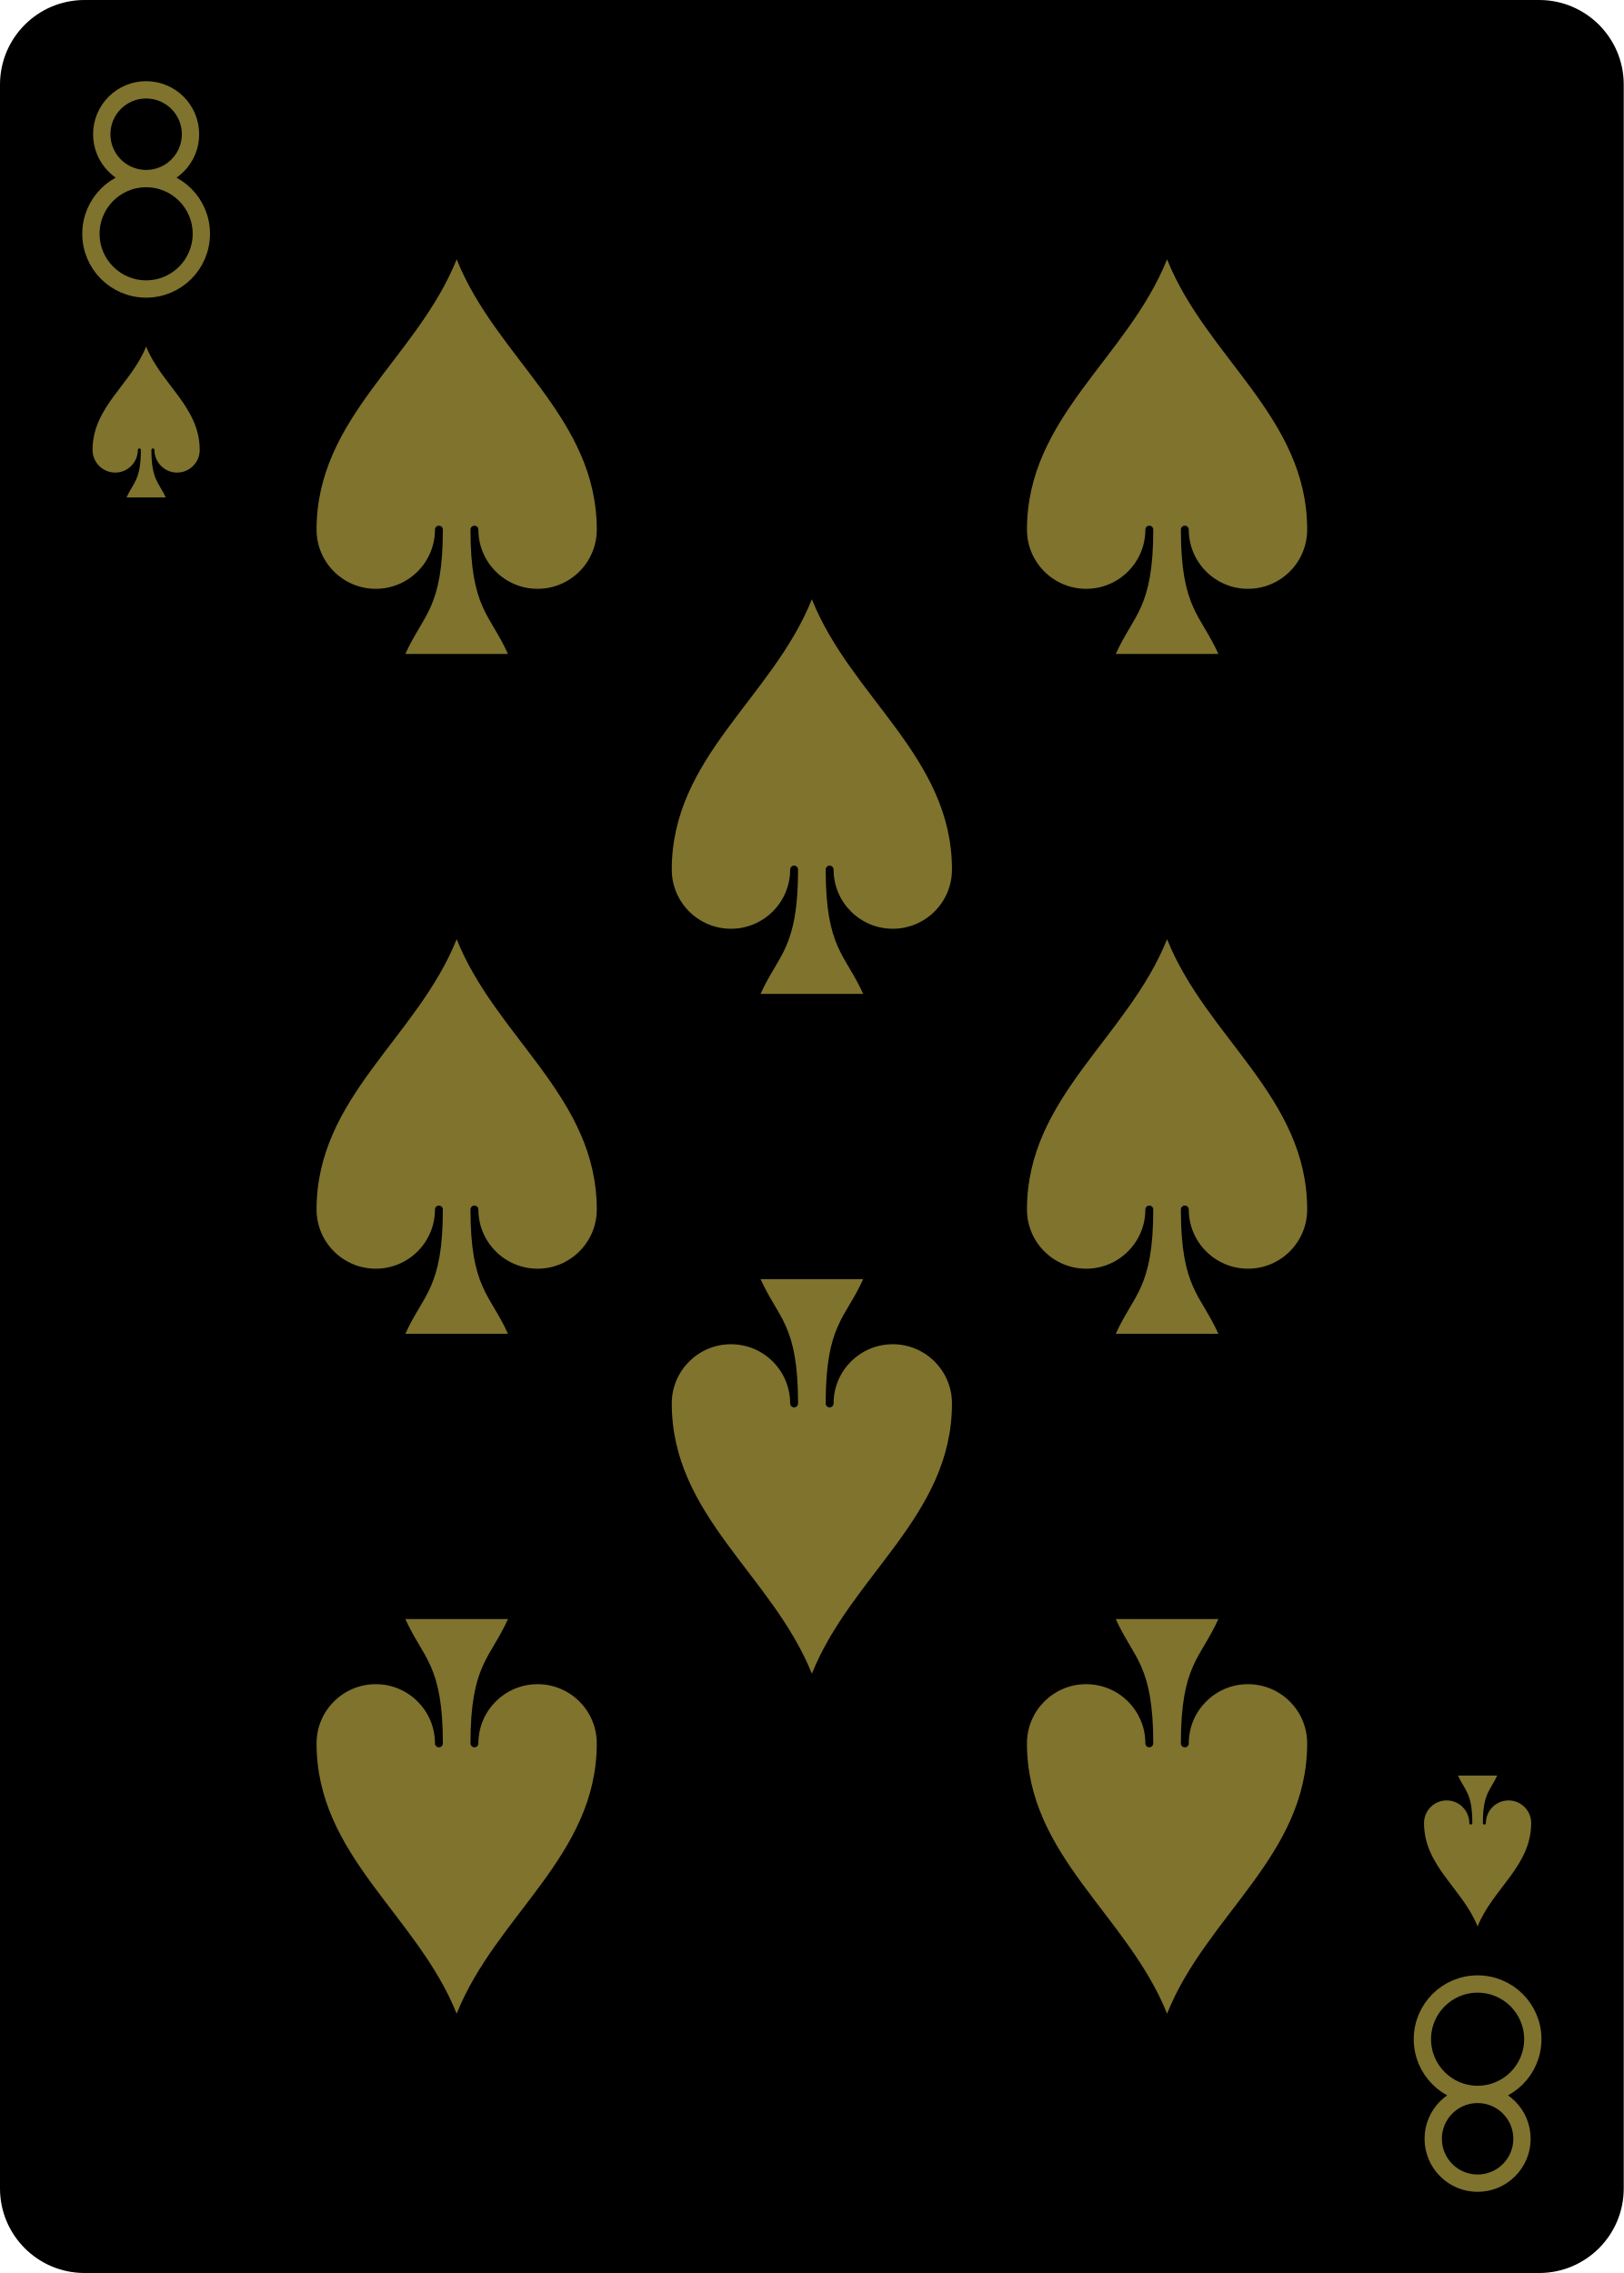
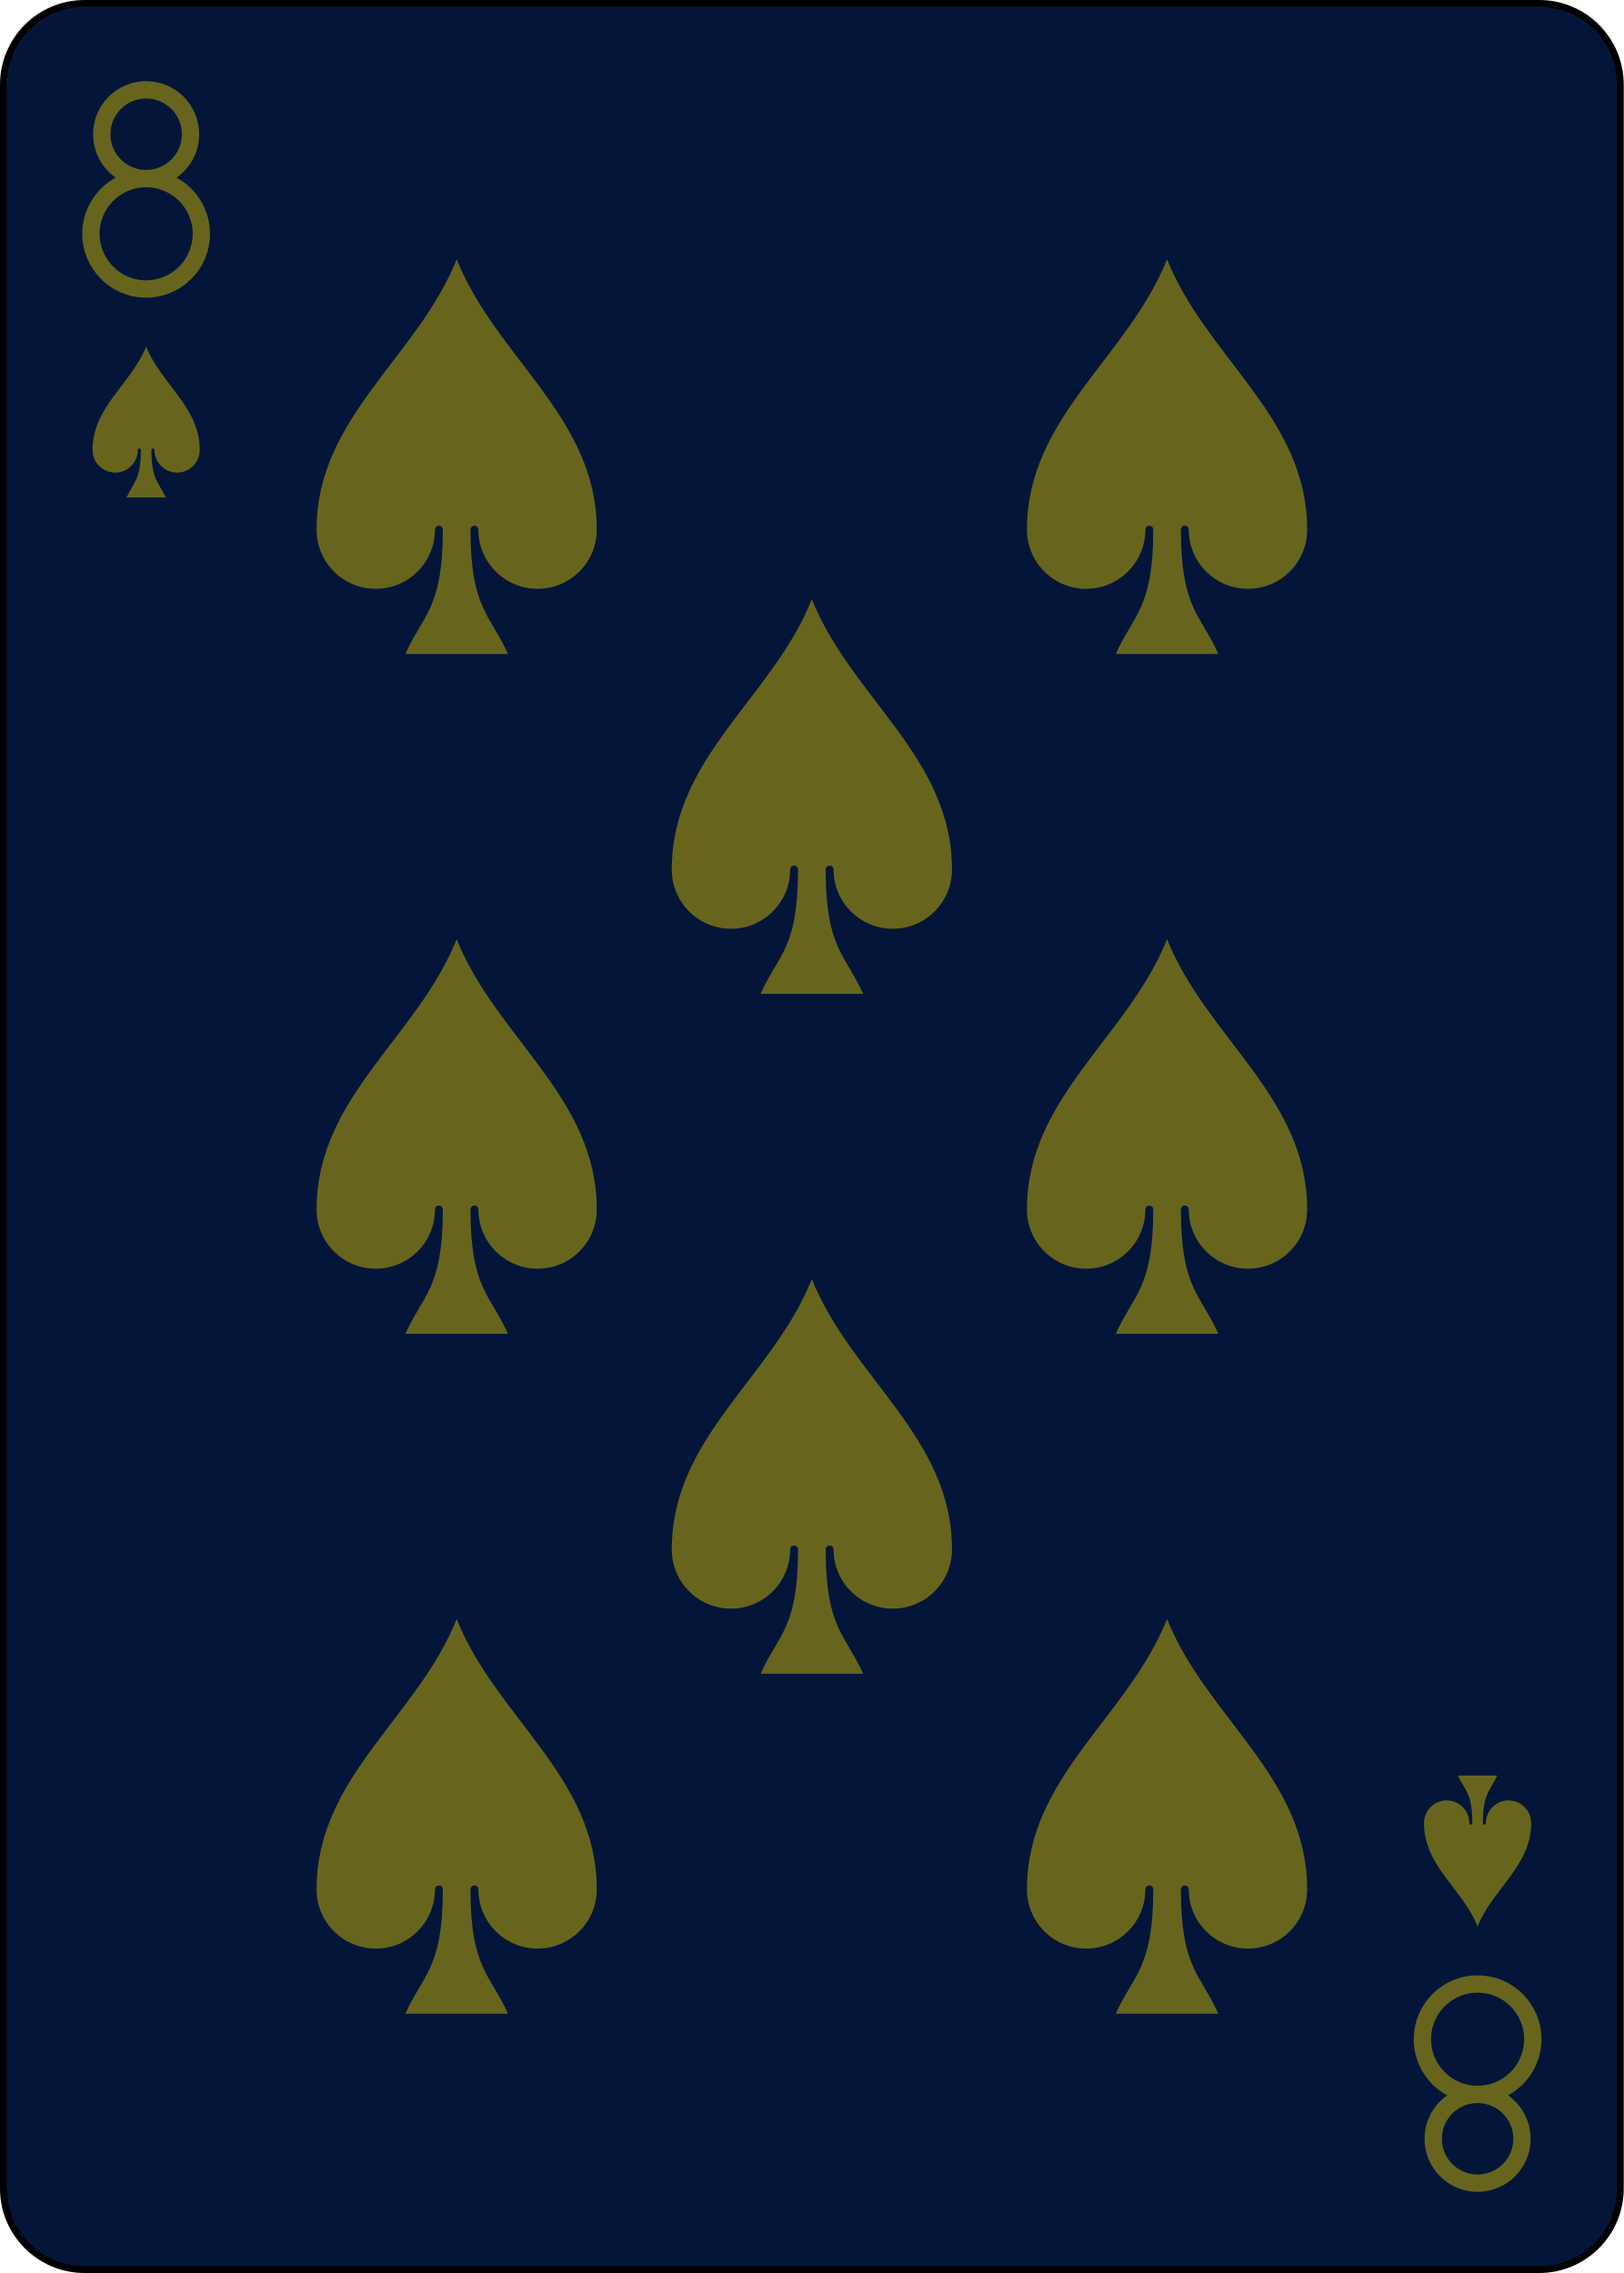
<svg xmlns="http://www.w3.org/2000/svg" xmlns:xlink="http://www.w3.org/1999/xlink" class="card" face="8S" height="3.5in" preserveAspectRatio="none" viewBox="-120 -168 240 336" width="2.5in">
  <symbol id="SS8" viewBox="-600 -600 1200 1200" preserveAspectRatio="xMinYMid">
-     <path d="M0 -500C100 -250 355 -100 355 185A150 150 0 0 1 55 185A10 10 0 0 0 35 185C35 385 85 400 130 500L-130 500C-85 400 -35 385 -35 185A10 10 0 0 0 -55 185A150 150 0 0 1 -355 185C-355 -100 -100 -250 0 -500Z" fill="#7f732e" />
+     <path d="M0 -500C100 -250 355 -100 355 185A150 150 0 0 1 55 185A10 10 0 0 0 35 185C35 385 85 400 130 500L-130 500C-85 400 -35 385 -35 185A10 10 0 0 0 -55 185A150 150 0 0 1 -355 185C-355 -100 -100 -250 0 -500Z" fill="#67651d" />
  </symbol>
  <symbol id="VS8" viewBox="-500 -500 1000 1000" preserveAspectRatio="xMinYMid">
-     <path d="M-1 -50A205 205 0 1 1 1 -50L-1 -50A255 255 0 1 0 1 -50Z" stroke="#7f732e" stroke-width="80" stroke-linecap="square" stroke-miterlimit="1.5" fill="none" />
+     <path d="M-1 -50A205 205 0 1 1 1 -50L-1 -50A255 255 0 1 0 1 -50Z" stroke="#67651d" stroke-width="80" stroke-linecap="square" stroke-miterlimit="1.5" fill="none" />
  </symbol>
-   <rect width="239" height="335" x="-119.5" y="-167.5" rx="12" ry="12" fill="#000000" stroke="black" />
+   <rect width="239" height="335" x="-119.5" y="-167.5" rx="12" ry="12" fill="#03163a" stroke="black" />
  <use xlink:href="#VS8" height="32" x="-114.4" y="-156" />
  <use xlink:href="#SS8" height="26.769" x="-111.784" y="-119" />
  <use xlink:href="#SS8" height="70" x="-87.501" y="-135.501" />
  <use xlink:href="#SS8" height="70" x="17.501" y="-135.501" />
  <use xlink:href="#SS8" height="70" x="-35" y="-85.25" />
  <use xlink:href="#SS8" height="70" x="-87.501" y="-35" />
  <use xlink:href="#SS8" height="70" x="17.501" y="-35" />
+   <use xlink:href="#SS8" height="70" x="-87.501" y="65.501" />
+   <use xlink:href="#SS8" height="70" x="17.501" y="65.501" />
+   <use xlink:href="#SS8" height="70" x="-35" y="15.25" />
  <g transform="rotate(180)">
    <use xlink:href="#VS8" height="32" x="-114.4" y="-156" />
    <use xlink:href="#SS8" height="26.769" x="-111.784" y="-119" />
-     <use xlink:href="#SS8" height="70" x="-87.501" y="-135.501" />
-     <use xlink:href="#SS8" height="70" x="17.501" y="-135.501" />
-     <use xlink:href="#SS8" height="70" x="-35" y="-85.25" />
  </g>
</svg>
